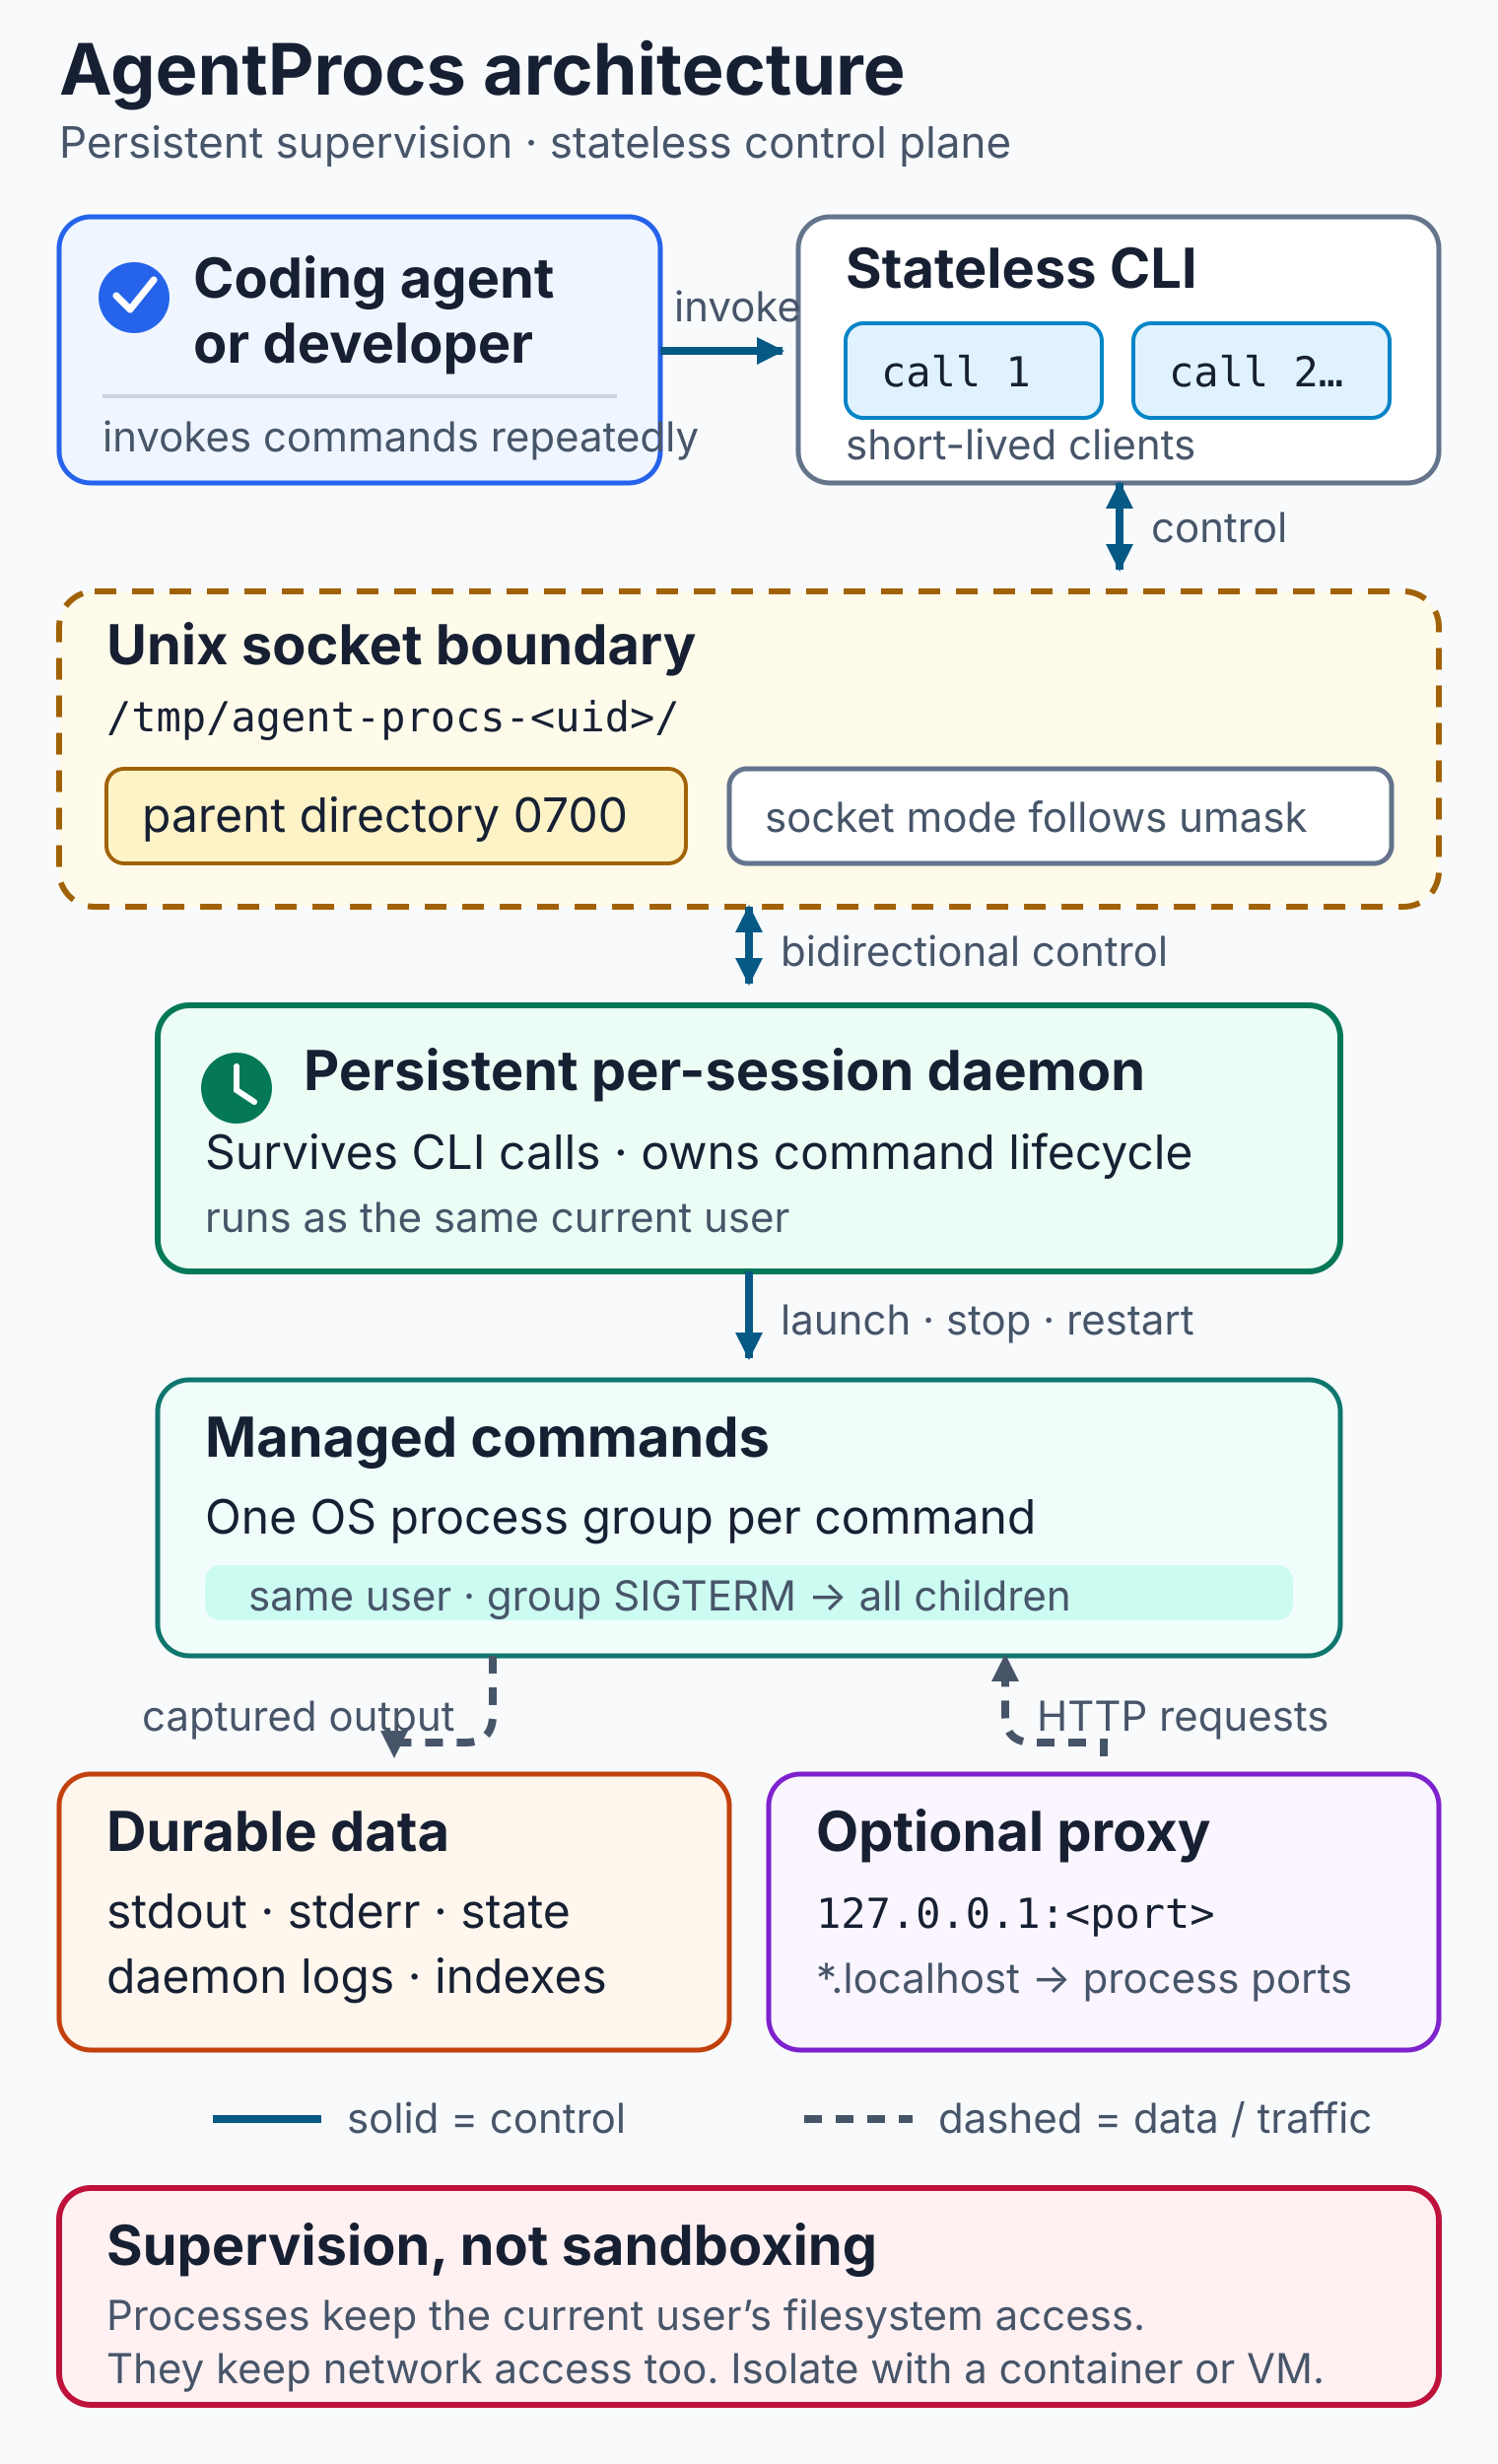
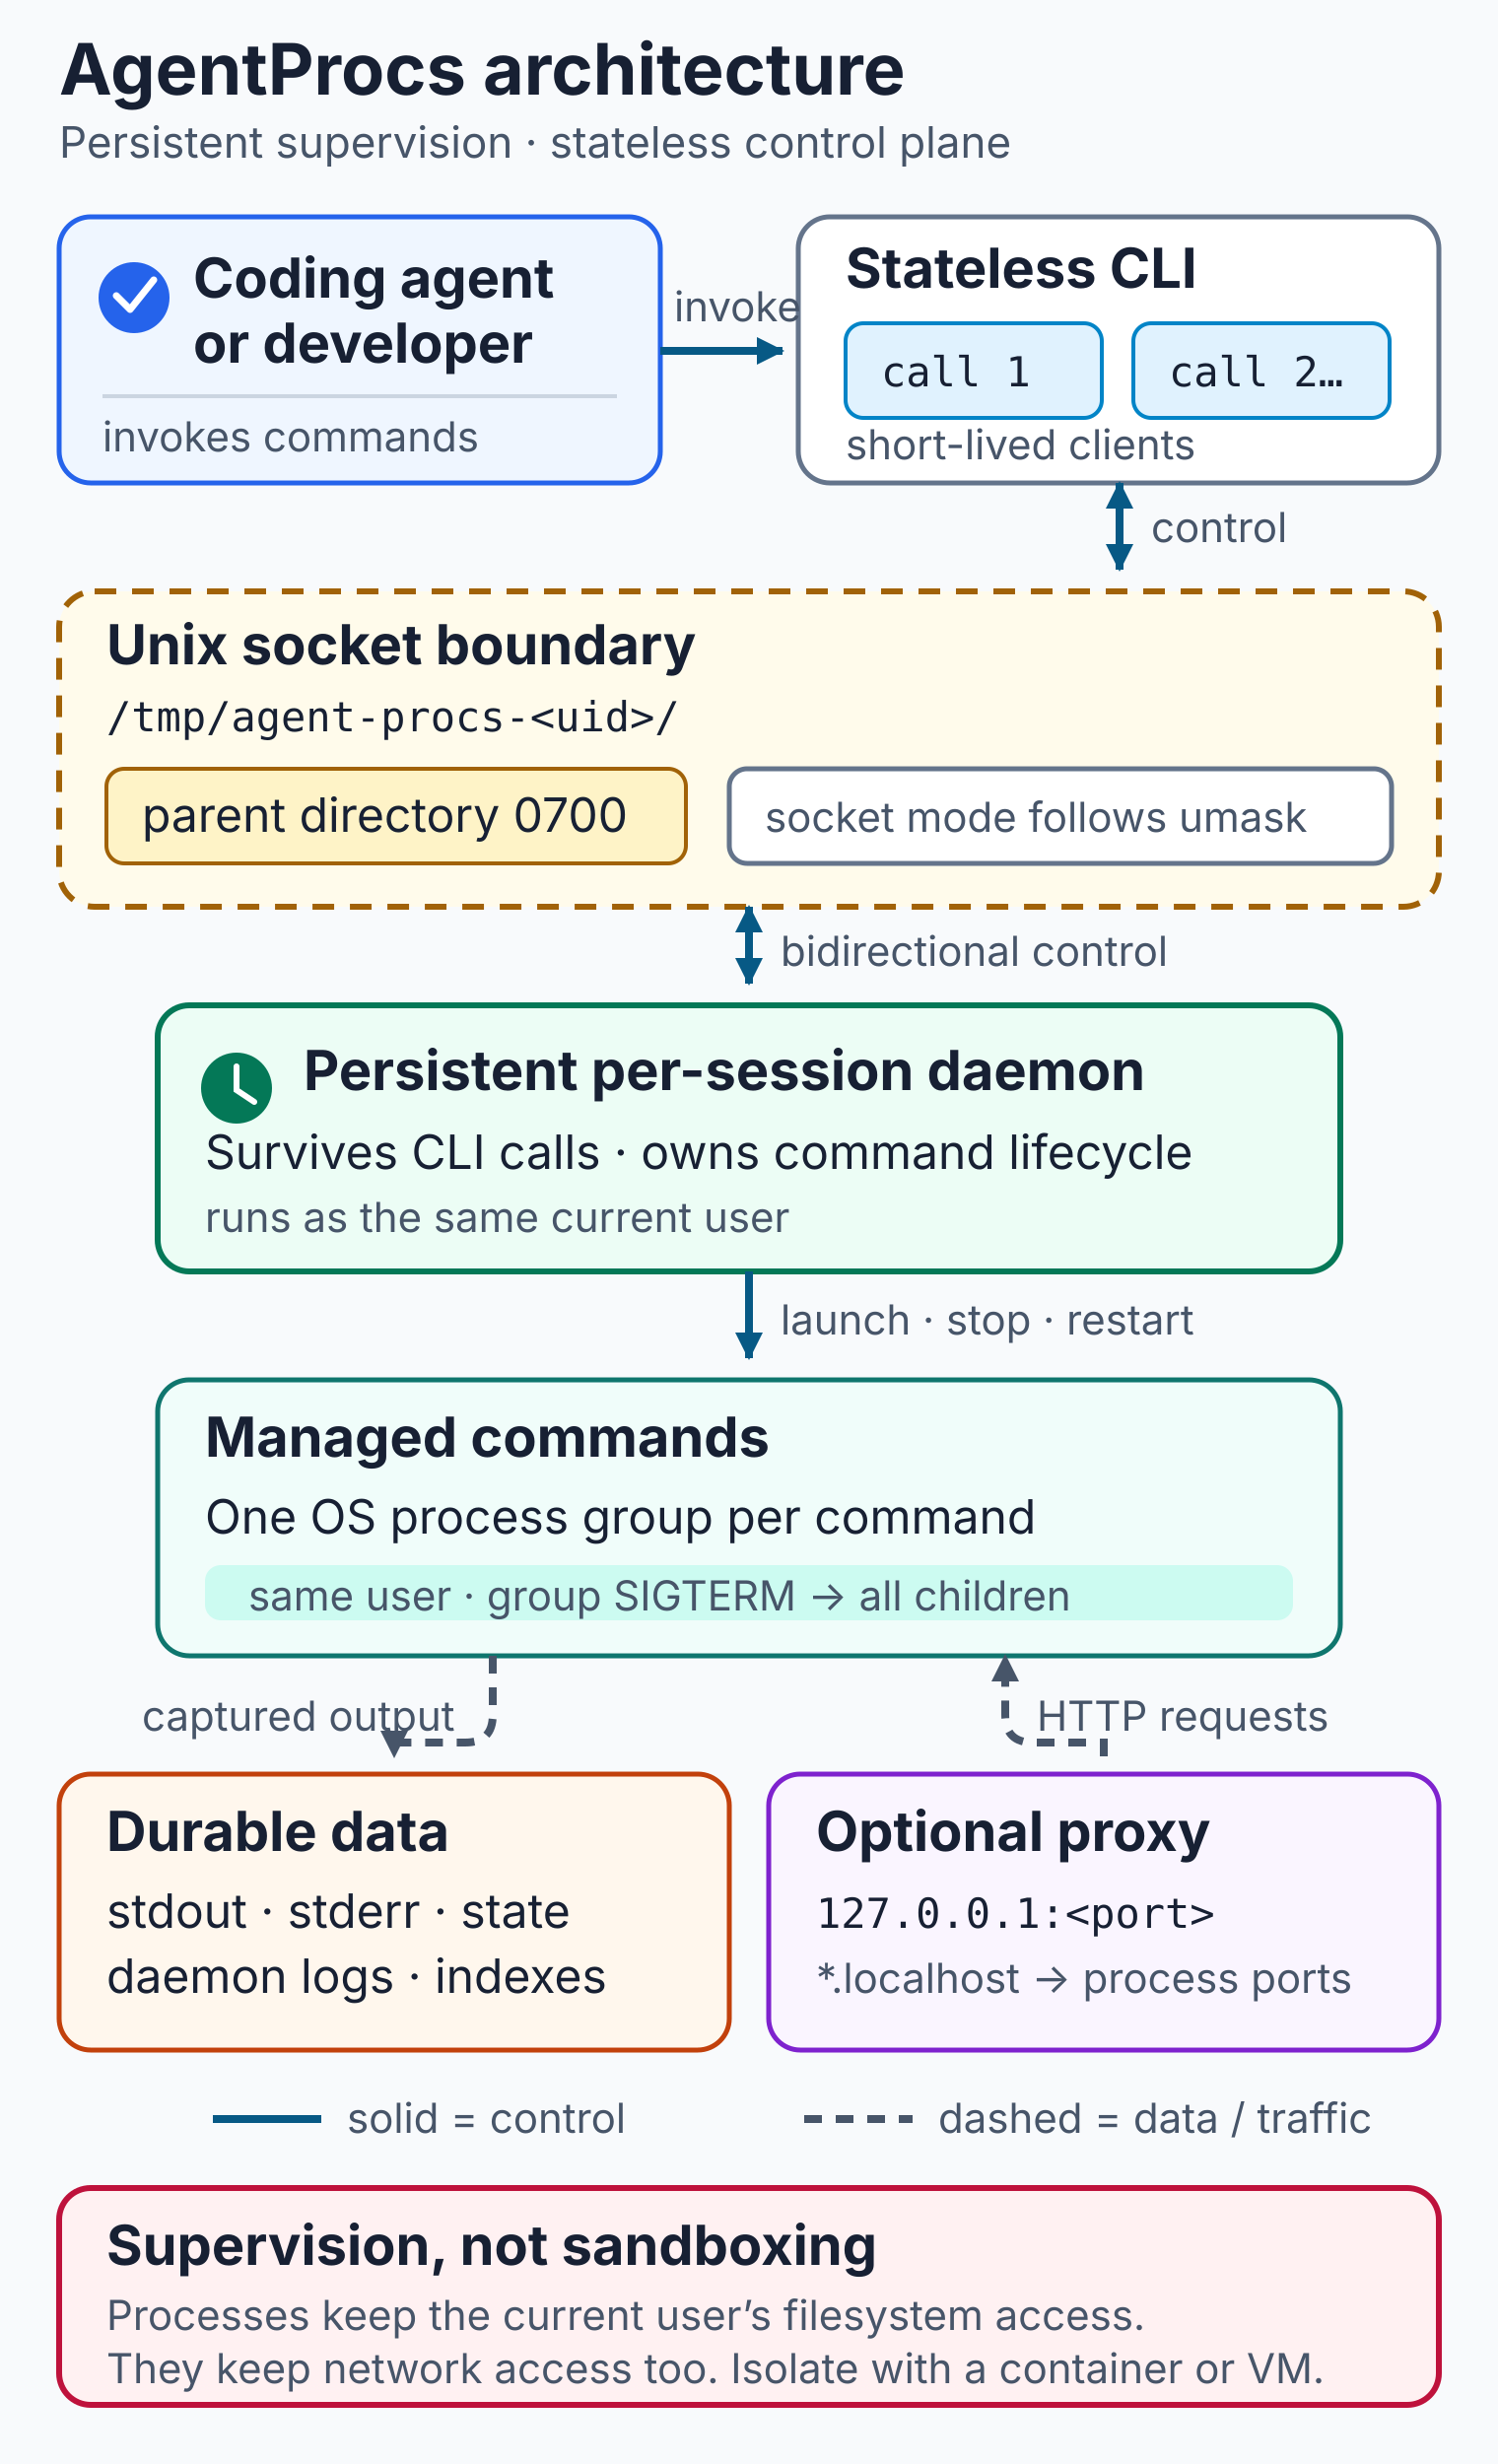
<svg xmlns="http://www.w3.org/2000/svg" viewBox="0 0 760 1250" width="760" height="1250" role="img" aria-labelledby="diagram-title diagram-desc">
  <defs>
    <marker id="arrow-control" markerWidth="14" markerHeight="14" refX="13" refY="7" orient="auto-start-reverse" markerUnits="userSpaceOnUse">
      <path d="M0,0 L14,7 L0,14 Z" fill="#075985" />
    </marker>
    <marker id="arrow-data" markerWidth="14" markerHeight="14" refX="13" refY="7" orient="auto" markerUnits="userSpaceOnUse">
      <path d="M0,0 L14,7 L0,14 Z" fill="#475569" />
    </marker>
    <style>
      text { font-family: system-ui, -apple-system, BlinkMacSystemFont, "Segoe UI", sans-serif; fill: #172033; }
      .title { font-size: 36px; font-weight: 750; }
      .subtitle { font-size: 22px; fill: #475569; }
      .heading { font-size: 28px; font-weight: 700; }
      .body { font-size: 24px; }
      .small { font-size: 21px; fill: #475569; }
      .mono { font-family: ui-monospace, SFMono-Regular, Menlo, Consolas, monospace; font-size: 21px; }
      .card { fill: #ffffff; stroke: #64748b; stroke-width: 2.5; }
      .actor { fill: #eff6ff; stroke: #2563eb; stroke-width: 2.5; }
      .daemon { fill: #ecfdf5; stroke: #047857; stroke-width: 3; }
      .process { fill: #f0fdfa; stroke: #0f766e; stroke-width: 2.5; }
      .storage { fill: #fff7ed; stroke: #c2410c; stroke-width: 2.5; }
      .optional { fill: #faf5ff; stroke: #7e22ce; stroke-width: 2.5; }
      .boundary { fill: #fffbeb; stroke: #a16207; stroke-width: 3; stroke-dasharray: 11 8; }
      .warning { fill: #fff1f2; stroke: #be123c; stroke-width: 3; }
      .control { fill: none; stroke: #075985; stroke-width: 4; marker-end: url(#arrow-control); }
      .control-bi { fill: none; stroke: #075985; stroke-width: 4; marker-start: url(#arrow-control); marker-end: url(#arrow-control); }
      .data { fill: none; stroke: #475569; stroke-width: 4; stroke-dasharray: 9 7; marker-end: url(#arrow-data); }
      .divider { stroke: #cbd5e1; stroke-width: 2; }
    </style>
  </defs>
  <rect width="760" height="1250" fill="#f8fafc" />
  <g role="group" aria-label="Diagram heading">
    <text class="title" x="30" y="48">AgentProcs architecture</text>
    <text class="subtitle" x="30" y="80">Persistent supervision · stateless control plane</text>
  </g>
  <g role="group" aria-label="Coding agent or developer">
    <rect class="actor" x="30" y="110" width="305" height="135" rx="16" />
    <circle cx="68" cy="151" r="18" fill="#2563eb" />
    <path d="M59 150l7 7 12-15" fill="none" stroke="#ffffff" stroke-width="3.5" stroke-linecap="round" stroke-linejoin="round" />
    <text class="heading" x="98" y="151">Coding agent</text>
    <text class="heading" x="98" y="184">or developer</text>
    <line class="divider" x1="52" y1="201" x2="313" y2="201" />
-     <text class="small" x="52" y="229">invokes commands repeatedly</text>
+     <text class="small" x="52" y="229">invokes commands</text>
  </g>
  <g role="group" aria-label="Repeated stateless CLI invocations">
    <rect class="card" x="405" y="110" width="325" height="135" rx="16" />
    <text class="heading" x="429" y="146">Stateless CLI</text>
    <rect x="429" y="164" width="130" height="48" rx="9" fill="#e0f2fe" stroke="#0284c7" stroke-width="2" />
    <text class="mono" x="447" y="196">call 1</text>
    <rect x="575" y="164" width="130" height="48" rx="9" fill="#e0f2fe" stroke="#0284c7" stroke-width="2" />
    <text class="mono" x="593" y="196">call 2…</text>
    <text class="small" x="429" y="233">short-lived clients</text>
  </g>
  <path class="control" d="M335 178 H397" />
  <text class="small" x="342" y="163">invoke</text>
  <path class="control-bi" d="M568 245 V289" />
  <text class="small" x="584" y="275">control</text>
  <g role="group" aria-label="Unix socket access-control boundary">
    <rect class="boundary" x="30" y="300" width="700" height="160" rx="18" />
    <text class="heading" x="54" y="337">Unix socket boundary</text>
    <text class="mono" x="54" y="371">/tmp/agent-procs-&lt;uid&gt;/</text>
    <rect x="54" y="390" width="294" height="48" rx="9" fill="#fef3c7" stroke="#a16207" stroke-width="2" />
    <text class="body" x="72" y="422">parent directory 0700</text>
    <rect class="card" x="370" y="390" width="336" height="48" rx="9" />
    <text class="small" x="388" y="422">socket mode follows umask</text>
  </g>
  <path class="control-bi" d="M380 460 V499" />
  <text class="small" x="396" y="490">bidirectional control</text>
  <g role="group" aria-label="Persistent per-session daemon">
    <rect class="daemon" x="80" y="510" width="600" height="135" rx="16" />
    <circle cx="120" cy="552" r="18" fill="#047857" />
    <path d="M120 541v12l9 6" fill="none" stroke="#ffffff" stroke-width="3" stroke-linecap="round" />
    <text class="heading" x="154" y="553">Persistent per-session daemon</text>
    <text class="body" x="104" y="593">Survives CLI calls · owns command lifecycle</text>
    <text class="small" x="104" y="625">runs as the same current user</text>
  </g>
  <path class="control" d="M380 645 V689" />
  <text class="small" x="396" y="677">launch · stop · restart</text>
  <g role="group" aria-label="Managed same-user operating-system process groups">
    <rect class="process" x="80" y="700" width="600" height="140" rx="16" />
    <text class="heading" x="104" y="739">Managed commands</text>
    <text class="body" x="104" y="778">One OS process group per command</text>
    <rect x="104" y="794" width="552" height="28" rx="8" fill="#ccfbf1" />
    <text class="small" x="126" y="817">same user · group SIGTERM → all children</text>
  </g>
  <path class="data" d="M250 840 V870 Q250 884 236 884 H200 V891" />
  <text class="small" x="72" y="878">captured output</text>
  <path class="data" d="M560 891 V884 H524 Q510 884 510 870 V840" />
  <text class="small" x="526" y="878">HTTP requests</text>
  <g role="group" aria-label="Durable session state logs and indexes">
    <rect class="storage" x="30" y="900" width="340" height="140" rx="16" />
    <text class="heading" x="54" y="939">Durable data</text>
    <text class="body" x="54" y="978">stdout · stderr · state</text>
    <text class="body" x="54" y="1011">daemon logs · indexes</text>
  </g>
  <g role="group" aria-label="Optional localhost reverse proxy">
    <rect class="optional" x="390" y="900" width="340" height="140" rx="16" />
    <text class="heading" x="414" y="939">Optional proxy</text>
    <text class="mono" x="414" y="978">127.0.0.1:&lt;port&gt;</text>
    <text class="small" x="414" y="1011">*.localhost → process ports</text>
  </g>
  <g role="group" aria-label="Flow legend">
    <line x1="108" y1="1075" x2="163" y2="1075" stroke="#075985" stroke-width="4" />
    <text class="small" x="176" y="1082">solid = control</text>
    <line x1="408" y1="1075" x2="463" y2="1075" stroke="#475569" stroke-width="4" stroke-dasharray="9 7" />
    <text class="small" x="476" y="1082">dashed = data / traffic</text>
  </g>
  <g role="group" aria-label="Security boundary warning">
    <rect class="warning" x="30" y="1110" width="700" height="110" rx="16" />
    <text class="heading" x="54" y="1149" fill="#9f1239">Supervision, not sandboxing</text>
    <text class="small" x="54" y="1182">Processes keep the current user’s filesystem access.</text>
    <text class="small" x="54" y="1209">They keep network access too. Isolate with a container or VM.</text>
  </g>
</svg>
